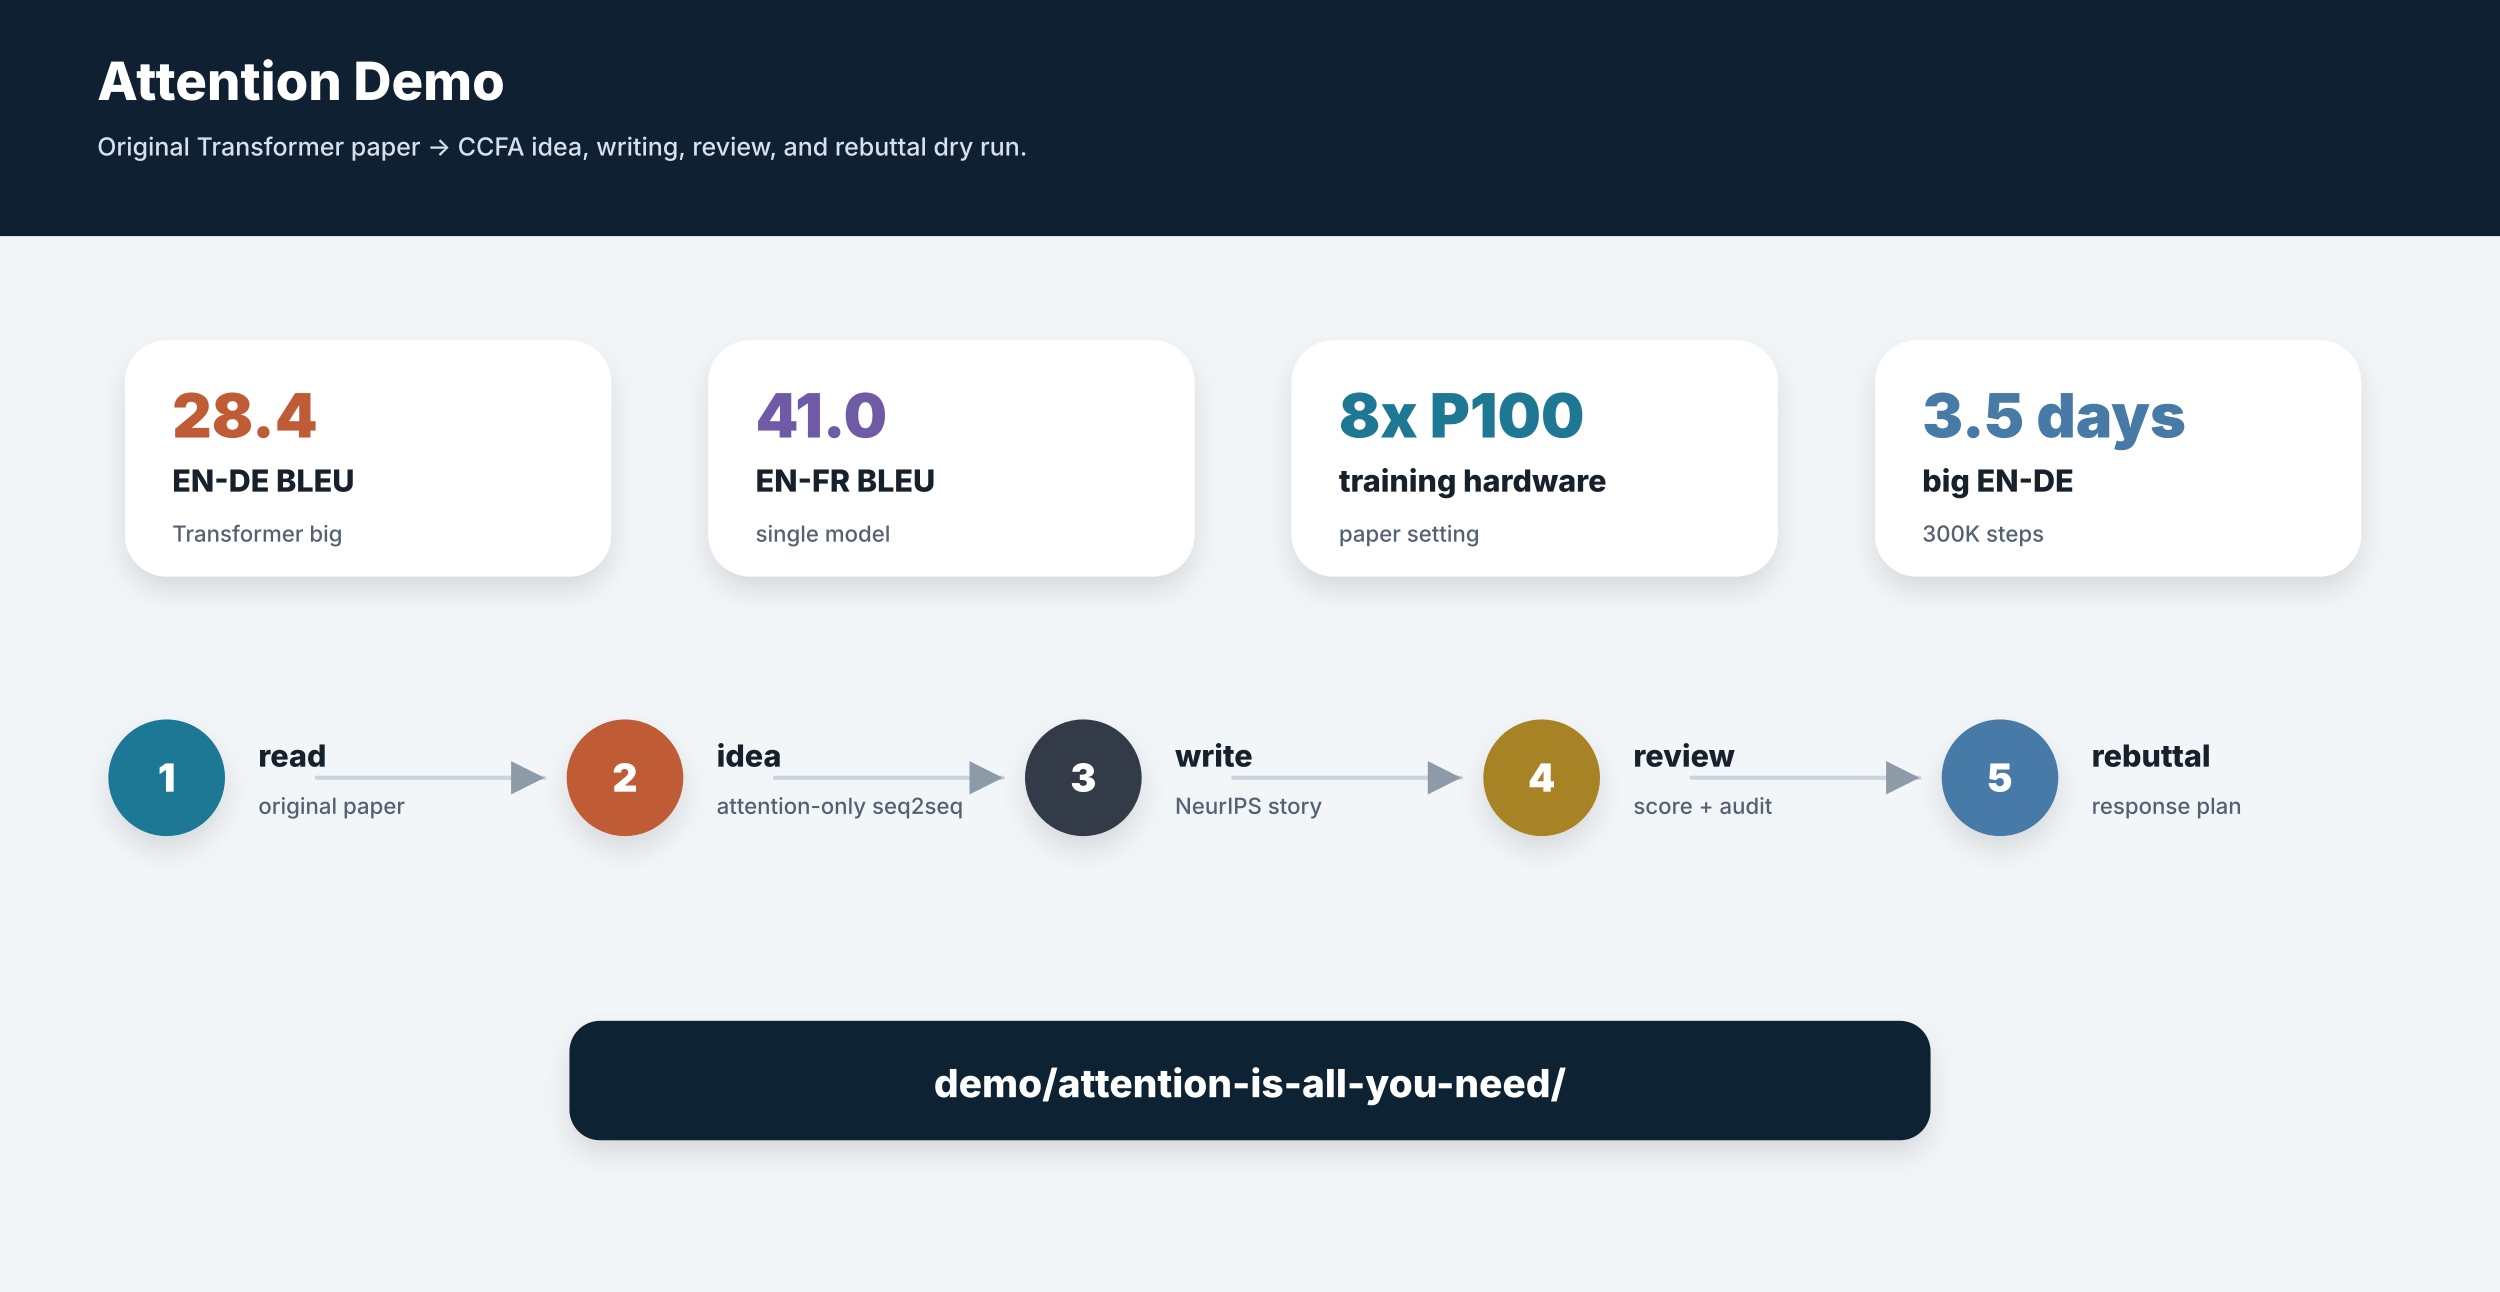
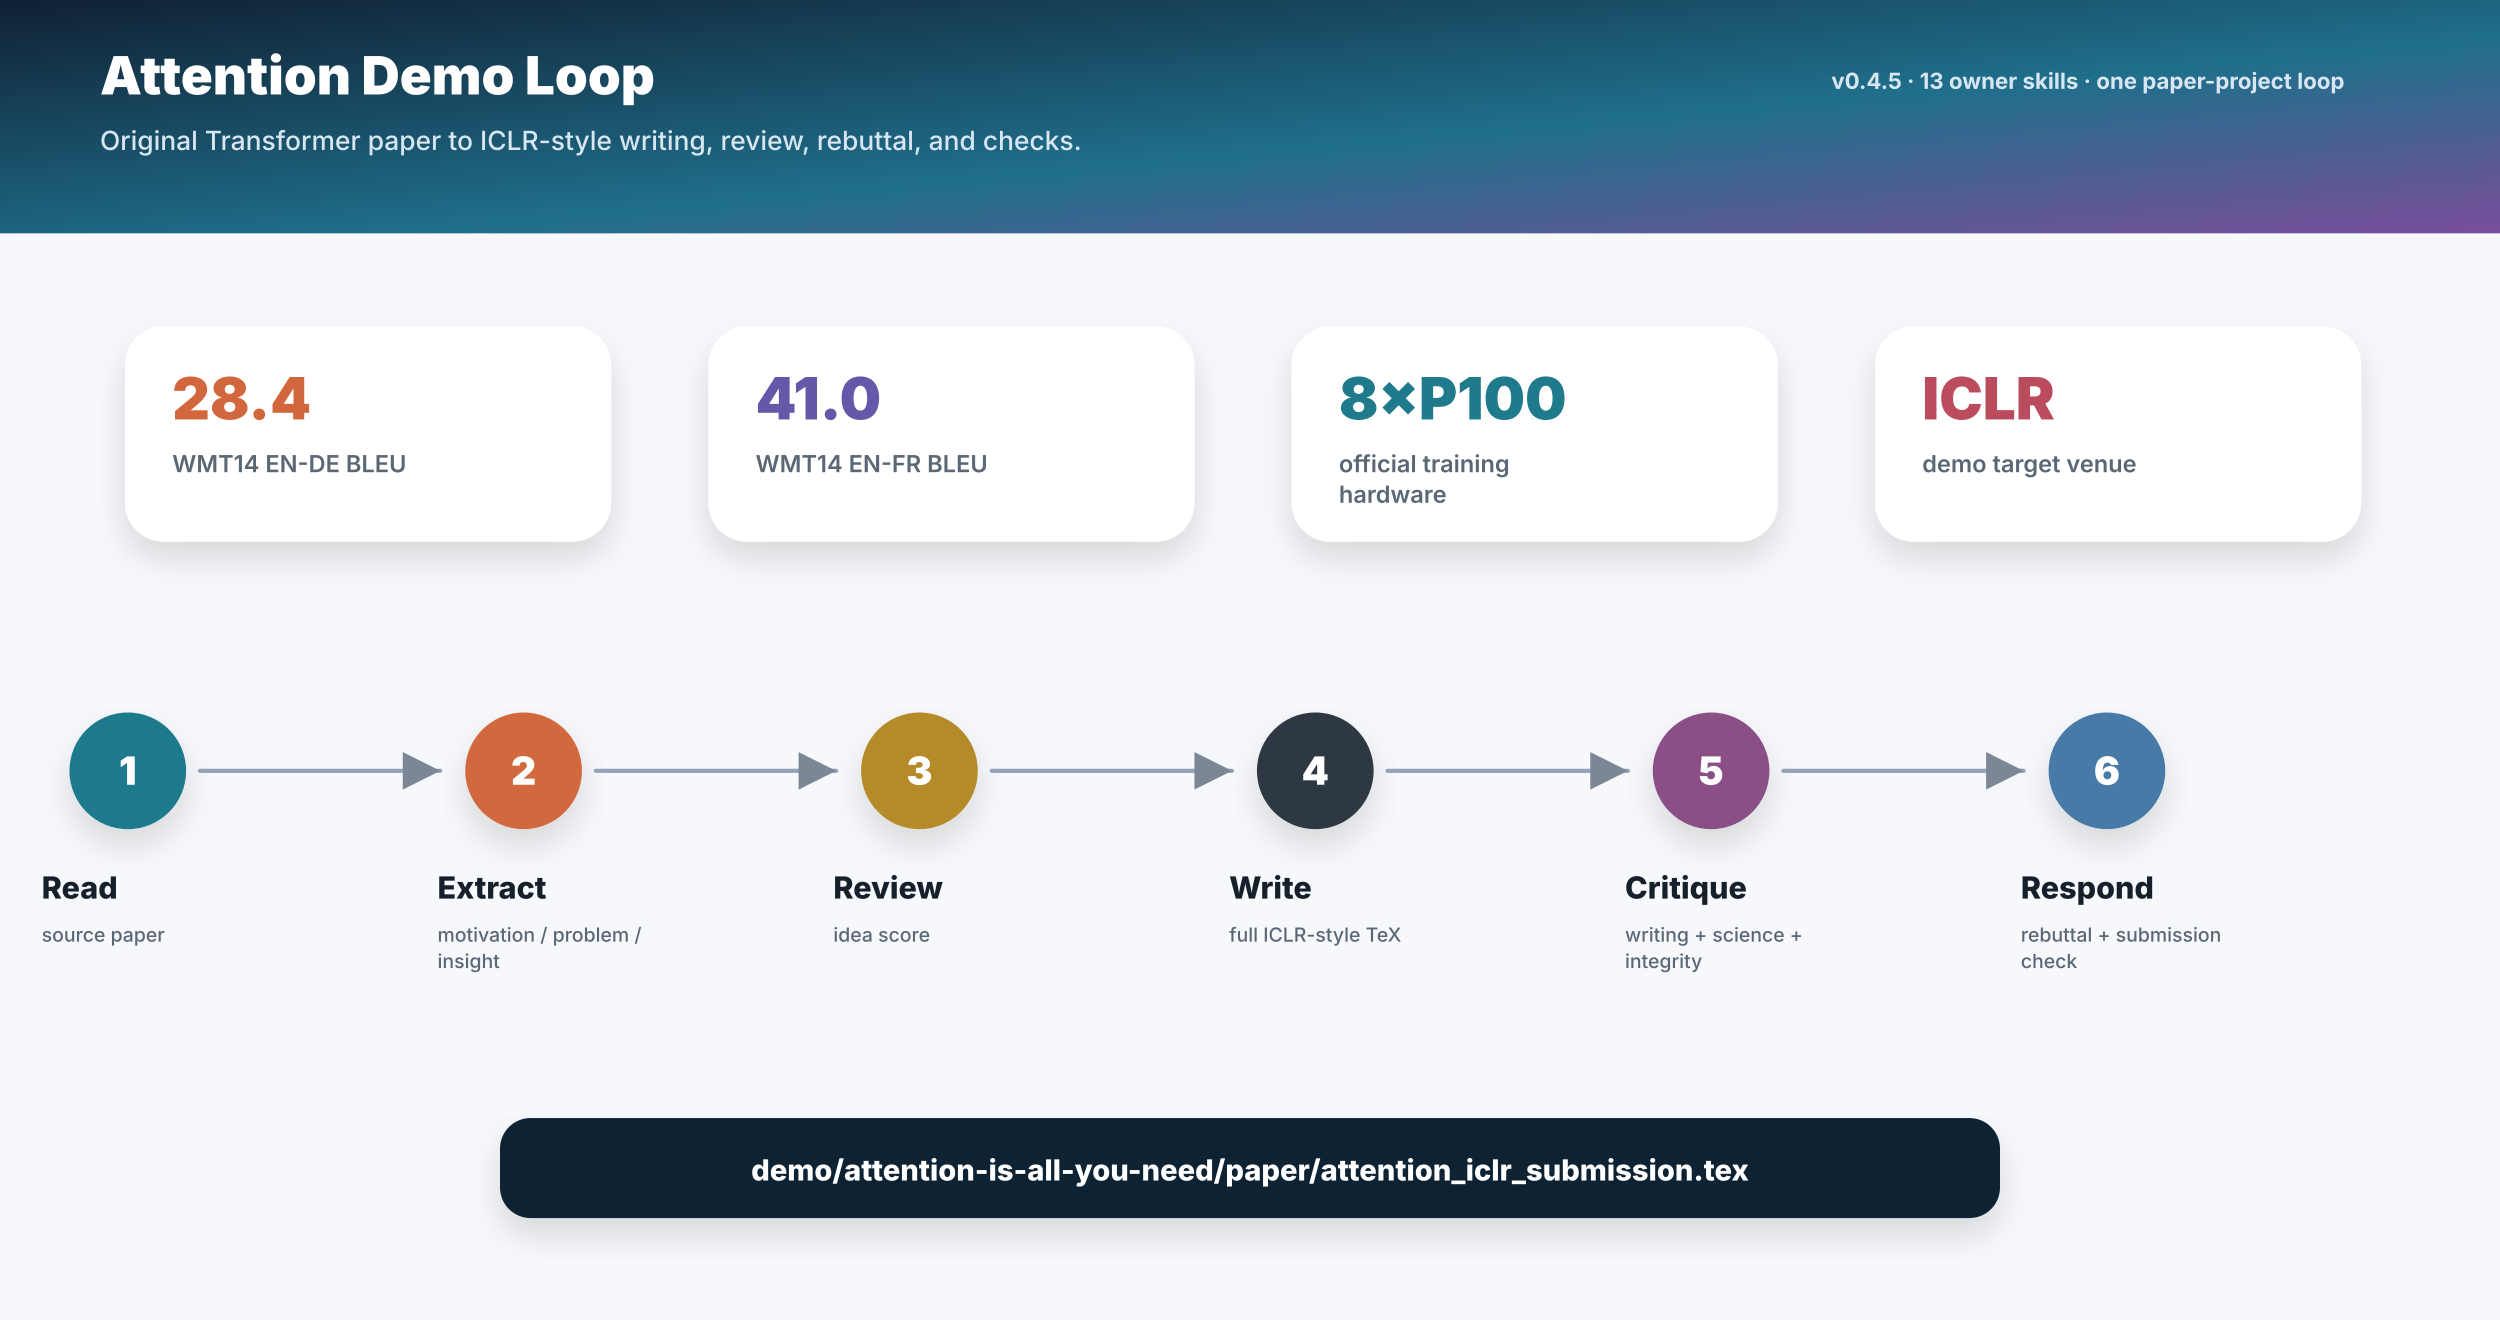
- <svg xmlns="http://www.w3.org/2000/svg" width="1800" height="930" viewBox="0 0 1800 930">
+ <svg xmlns="http://www.w3.org/2000/svg" width="1800" height="950" viewBox="0 0 1800 950">
  <defs>
-     <filter id="shadow" x="-20%" y="-20%" width="140%" height="150%">
-       <feDropShadow dx="0" dy="10" stdDeviation="10" flood-color="#0B1826" flood-opacity="0.12" />
+     <linearGradient id="header" x1="0" y1="0" x2="1" y2="1">
+       <stop offset="0" stop-color="#102033" />
+       <stop offset="0.58" stop-color="#1F6F8B" />
+       <stop offset="1" stop-color="#7A4E9B" />
+     </linearGradient>
+     <filter id="shadow" x="-20%" y="-20%" width="140%" height="160%">
+       <feDropShadow dx="0" dy="12" stdDeviation="12" flood-color="#0B1826" flood-opacity="0.13" />
    </filter>
-     <marker id="arrow" markerWidth="12" markerHeight="12" refX="10" refY="6" orient="auto">
-       <path d="M2,2 L10,6 L2,10 Z" fill="#8D9AA8" />
+     <marker id="arrow" markerWidth="13" markerHeight="13" refX="11" refY="6.5" orient="auto">
+       <path d="M2,2 L11,6.5 L2,11 Z" fill="#7B8794" />
    </marker>
  </defs>
  <style>text{font-family:Inter, Segoe UI, Arial, sans-serif;dominant-baseline:auto} .mono{font-family:Consolas,Menlo,monospace}</style>
-   <rect x="0" y="0" width="1800" height="930" rx="0" fill="#F3F6F9" stroke="none" stroke-width="2" />
-   <rect x="0" y="0" width="1800" height="170" rx="0" fill="#102033" stroke="none" stroke-width="2" />
-   <text x="70" y="72" font-size="38" font-weight="820" fill="#FFFFFF" text-anchor="start">Attention Demo</text>
-   <text x="70" y="112" font-size="18" font-weight="450" fill="#D6E1EC" text-anchor="start">Original Transformer paper -&gt; CCFA idea, writing, review, and rebuttal dry run.</text>
-   <rect x="90" y="245" width="350" height="170" rx="30" fill="#FFFFFF" stroke="none" stroke-width="2" filter="url(#shadow)" />
-   <text x="124" y="315" font-size="44" font-weight="850" fill="#C05C35" text-anchor="start">28.4</text>
-   <text x="124" y="354" font-size="22" font-weight="820" fill="#17212B" text-anchor="start">EN-DE BLEU</text>
-   <text x="124" y="390" font-size="16" font-weight="500" fill="#536171" text-anchor="start">Transformer big</text>
-   <rect x="510" y="245" width="350" height="170" rx="30" fill="#FFFFFF" stroke="none" stroke-width="2" filter="url(#shadow)" />
-   <text x="544" y="315" font-size="44" font-weight="850" fill="#6F5AA6" text-anchor="start">41.0</text>
-   <text x="544" y="354" font-size="22" font-weight="820" fill="#17212B" text-anchor="start">EN-FR BLEU</text>
-   <text x="544" y="390" font-size="16" font-weight="500" fill="#536171" text-anchor="start">single model</text>
-   <rect x="930" y="245" width="350" height="170" rx="30" fill="#FFFFFF" stroke="none" stroke-width="2" filter="url(#shadow)" />
-   <text x="964" y="315" font-size="44" font-weight="850" fill="#1E7894" text-anchor="start">8x P100</text>
-   <text x="964" y="354" font-size="22" font-weight="820" fill="#17212B" text-anchor="start">training hardware</text>
-   <text x="964" y="390" font-size="16" font-weight="500" fill="#536171" text-anchor="start">paper setting</text>
-   <rect x="1350" y="245" width="350" height="170" rx="30" fill="#FFFFFF" stroke="none" stroke-width="2" filter="url(#shadow)" />
-   <text x="1384" y="315" font-size="44" font-weight="850" fill="#477AA6" text-anchor="start">3.5 days</text>
-   <text x="1384" y="354" font-size="22" font-weight="820" fill="#17212B" text-anchor="start">big EN-DE</text>
-   <text x="1384" y="390" font-size="16" font-weight="500" fill="#536171" text-anchor="start">300K steps</text>
-   <circle cx="120" cy="560" r="42" fill="#1E7894" filter="url(#shadow)" />
-   <text x="120" y="570" font-size="28" font-weight="850" fill="#FFFFFF" text-anchor="middle">1</text>
-   <text x="186" y="552" font-size="22" font-weight="820" fill="#17212B" text-anchor="start">read</text>
-   <text x="186" y="586" font-size="16" font-weight="500" fill="#536171" text-anchor="start">original paper</text>
-   <line x1="228" y1="560" x2="392" y2="560" stroke="#CAD4DE" stroke-width="3" stroke-linecap="round" marker-end="url(#arrow)" />
-   <circle cx="450" cy="560" r="42" fill="#C05C35" filter="url(#shadow)" />
-   <text x="450" y="570" font-size="28" font-weight="850" fill="#FFFFFF" text-anchor="middle">2</text>
-   <text x="516" y="552" font-size="22" font-weight="820" fill="#17212B" text-anchor="start">idea</text>
-   <text x="516" y="586" font-size="16" font-weight="500" fill="#536171" text-anchor="start">attention-only seq2seq</text>
-   <line x1="558" y1="560" x2="722" y2="560" stroke="#CAD4DE" stroke-width="3" stroke-linecap="round" marker-end="url(#arrow)" />
-   <circle cx="780" cy="560" r="42" fill="#333B46" filter="url(#shadow)" />
-   <text x="780" y="570" font-size="28" font-weight="850" fill="#FFFFFF" text-anchor="middle">3</text>
-   <text x="846" y="552" font-size="22" font-weight="820" fill="#17212B" text-anchor="start">write</text>
-   <text x="846" y="586" font-size="16" font-weight="500" fill="#536171" text-anchor="start">NeurIPS story</text>
-   <line x1="888" y1="560" x2="1052" y2="560" stroke="#CAD4DE" stroke-width="3" stroke-linecap="round" marker-end="url(#arrow)" />
-   <circle cx="1110" cy="560" r="42" fill="#A78328" filter="url(#shadow)" />
-   <text x="1110" y="570" font-size="28" font-weight="850" fill="#FFFFFF" text-anchor="middle">4</text>
-   <text x="1176" y="552" font-size="22" font-weight="820" fill="#17212B" text-anchor="start">review</text>
-   <text x="1176" y="586" font-size="16" font-weight="500" fill="#536171" text-anchor="start">score + audit</text>
-   <line x1="1218" y1="560" x2="1382" y2="560" stroke="#CAD4DE" stroke-width="3" stroke-linecap="round" marker-end="url(#arrow)" />
-   <circle cx="1440" cy="560" r="42" fill="#477AA6" filter="url(#shadow)" />
-   <text x="1440" y="570" font-size="28" font-weight="850" fill="#FFFFFF" text-anchor="middle">5</text>
-   <text x="1506" y="552" font-size="22" font-weight="820" fill="#17212B" text-anchor="start">rebuttal</text>
-   <text x="1506" y="586" font-size="16" font-weight="500" fill="#536171" text-anchor="start">response plan</text>
-   <rect x="410" y="735" width="980" height="86" rx="22" fill="#102033" stroke="none" stroke-width="2" filter="url(#shadow)" />
-   <text x="900" y="790" font-size="28" font-weight="820" fill="#FFFFFF" text-anchor="middle">demo/attention-is-all-you-need/</text>
+   <rect x="0" y="0" width="1800" height="950" rx="0" fill="#F6F8FB" stroke="none" stroke-width="2" />
+   <rect x="0" y="0" width="1800" height="168" rx="0" fill="url(#header)" stroke="none" stroke-width="2" />
+   <text x="72" y="68" font-size="38" font-weight="850" fill="#FFFFFF" text-anchor="start">Attention Demo Loop</text>
+   <text x="72" y="108" font-size="19" font-weight="500" fill="#D8E6F2" text-anchor="start">Original Transformer paper to ICLR-style writing, review, rebuttal, and checks.</text>
+   <text x="1688" y="64" font-size="16" font-weight="650" fill="#D8E6F2" text-anchor="end">v0.4.5 · 13 owner skills · one paper-project loop</text>
+   <rect x="90" y="235" width="350" height="155" rx="28" fill="#FFFFFF" stroke="none" stroke-width="2" filter="url(#shadow)" />
+   <text x="124" y="302" font-size="42" font-weight="860" fill="#D2673D" text-anchor="start">28.4</text>
+   <text x="124" y="340" font-size="17" font-weight="560" fill="#5A6775" text-anchor="start">WMT14 EN-DE BLEU</text>
+   <rect x="510" y="235" width="350" height="155" rx="28" fill="#FFFFFF" stroke="none" stroke-width="2" filter="url(#shadow)" />
+   <text x="544" y="302" font-size="42" font-weight="860" fill="#6657A8" text-anchor="start">41.0</text>
+   <text x="544" y="340" font-size="17" font-weight="560" fill="#5A6775" text-anchor="start">WMT14 EN-FR BLEU</text>
+   <rect x="930" y="235" width="350" height="155" rx="28" fill="#FFFFFF" stroke="none" stroke-width="2" filter="url(#shadow)" />
+   <text x="964" y="302" font-size="42" font-weight="860" fill="#1F7A8C" text-anchor="start">8×P100</text>
+   <text x="964" y="340" font-size="17" font-weight="560" fill="#5A6775" text-anchor="start">official training</text>
+   <text x="964" y="362" font-size="17" font-weight="560" fill="#5A6775" text-anchor="start">hardware</text>
+   <rect x="1350" y="235" width="350" height="155" rx="28" fill="#FFFFFF" stroke="none" stroke-width="2" filter="url(#shadow)" />
+   <text x="1384" y="302" font-size="42" font-weight="860" fill="#BA4C5E" text-anchor="start">ICLR</text>
+   <text x="1384" y="340" font-size="17" font-weight="560" fill="#5A6775" text-anchor="start">demo target venue</text>
+   <circle cx="92" cy="555" r="42" fill="#1F7A8C" filter="url(#shadow)" />
+   <text x="92" y="565" font-size="28" font-weight="850" fill="#FFFFFF" text-anchor="middle">1</text>
+   <text x="30" y="647" font-size="22" font-weight="820" fill="#15202B" text-anchor="start">Read</text>
+   <text x="30" y="678" font-size="14" font-weight="520" fill="#5A6775" text-anchor="start">source paper</text>
+   <line x1="144" y1="555" x2="317" y2="555" stroke="#94A3B8" stroke-width="3" stroke-linecap="round" marker-end="url(#arrow)" />
+   <circle cx="377" cy="555" r="42" fill="#D2673D" filter="url(#shadow)" />
+   <text x="377" y="565" font-size="28" font-weight="850" fill="#FFFFFF" text-anchor="middle">2</text>
+   <text x="315" y="647" font-size="22" font-weight="820" fill="#15202B" text-anchor="start">Extract</text>
+   <text x="315" y="678" font-size="14" font-weight="520" fill="#5A6775" text-anchor="start">motivation / problem /</text>
+   <text x="315" y="697" font-size="14" font-weight="520" fill="#5A6775" text-anchor="start">insight</text>
+   <line x1="429" y1="555" x2="602" y2="555" stroke="#94A3B8" stroke-width="3" stroke-linecap="round" marker-end="url(#arrow)" />
+   <circle cx="662" cy="555" r="42" fill="#B58B2A" filter="url(#shadow)" />
+   <text x="662" y="565" font-size="28" font-weight="850" fill="#FFFFFF" text-anchor="middle">3</text>
+   <text x="600" y="647" font-size="22" font-weight="820" fill="#15202B" text-anchor="start">Review</text>
+   <text x="600" y="678" font-size="14" font-weight="520" fill="#5A6775" text-anchor="start">idea score</text>
+   <line x1="714" y1="555" x2="887" y2="555" stroke="#94A3B8" stroke-width="3" stroke-linecap="round" marker-end="url(#arrow)" />
+   <circle cx="947" cy="555" r="42" fill="#2D3742" filter="url(#shadow)" />
+   <text x="947" y="565" font-size="28" font-weight="850" fill="#FFFFFF" text-anchor="middle">4</text>
+   <text x="885" y="647" font-size="22" font-weight="820" fill="#15202B" text-anchor="start">Write</text>
+   <text x="885" y="678" font-size="14" font-weight="520" fill="#5A6775" text-anchor="start">full ICLR-style TeX</text>
+   <line x1="999" y1="555" x2="1172" y2="555" stroke="#94A3B8" stroke-width="3" stroke-linecap="round" marker-end="url(#arrow)" />
+   <circle cx="1232" cy="555" r="42" fill="#8A4F86" filter="url(#shadow)" />
+   <text x="1232" y="565" font-size="28" font-weight="850" fill="#FFFFFF" text-anchor="middle">5</text>
+   <text x="1170" y="647" font-size="22" font-weight="820" fill="#15202B" text-anchor="start">Critique</text>
+   <text x="1170" y="678" font-size="14" font-weight="520" fill="#5A6775" text-anchor="start">writing + science +</text>
+   <text x="1170" y="697" font-size="14" font-weight="520" fill="#5A6775" text-anchor="start">integrity</text>
+   <line x1="1284" y1="555" x2="1457" y2="555" stroke="#94A3B8" stroke-width="3" stroke-linecap="round" marker-end="url(#arrow)" />
+   <circle cx="1517" cy="555" r="42" fill="#477AA6" filter="url(#shadow)" />
+   <text x="1517" y="565" font-size="28" font-weight="850" fill="#FFFFFF" text-anchor="middle">6</text>
+   <text x="1455" y="647" font-size="22" font-weight="820" fill="#15202B" text-anchor="start">Respond</text>
+   <text x="1455" y="678" font-size="14" font-weight="520" fill="#5A6775" text-anchor="start">rebuttal + submission</text>
+   <text x="1455" y="697" font-size="14" font-weight="520" fill="#5A6775" text-anchor="start">check</text>
+   <rect x="360" y="805" width="1080" height="72" rx="22" fill="#102033" stroke="none" stroke-width="2" filter="url(#shadow)" />
+   <text x="900" y="850" font-size="21" font-weight="780" fill="#FFFFFF" text-anchor="middle">demo/attention-is-all-you-need/paper/attention_iclr_submission.tex</text>
</svg>
